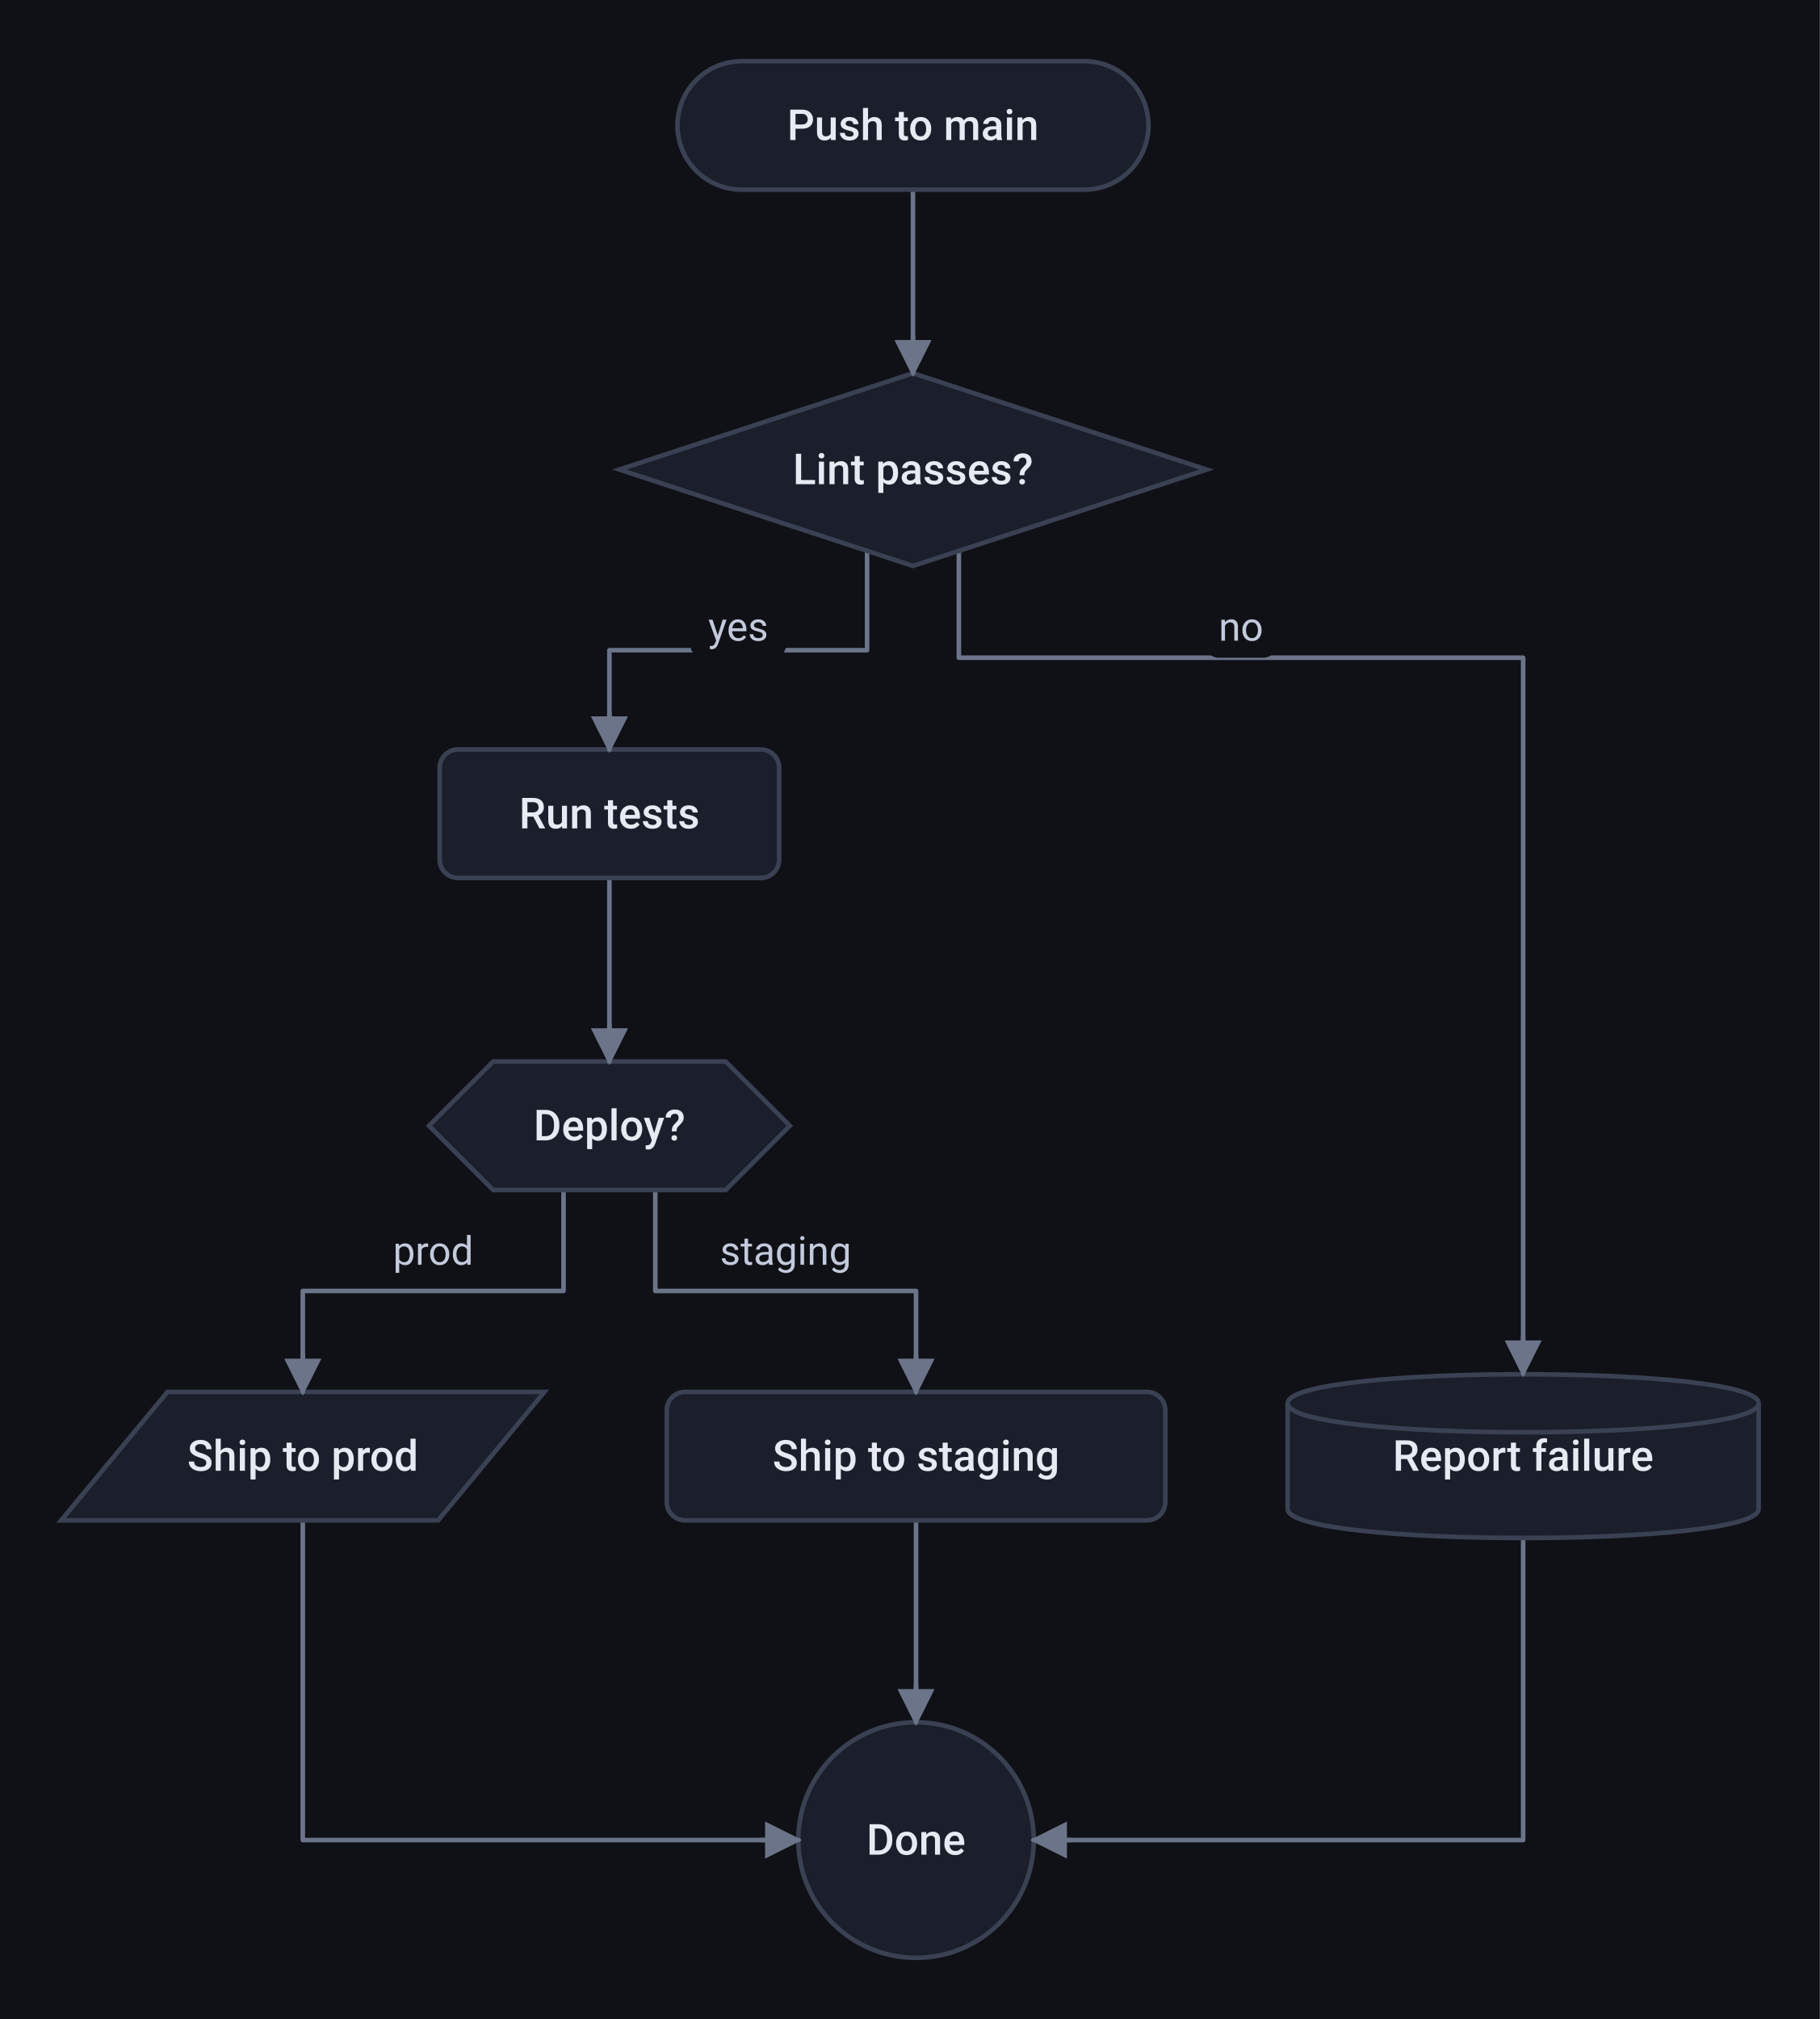
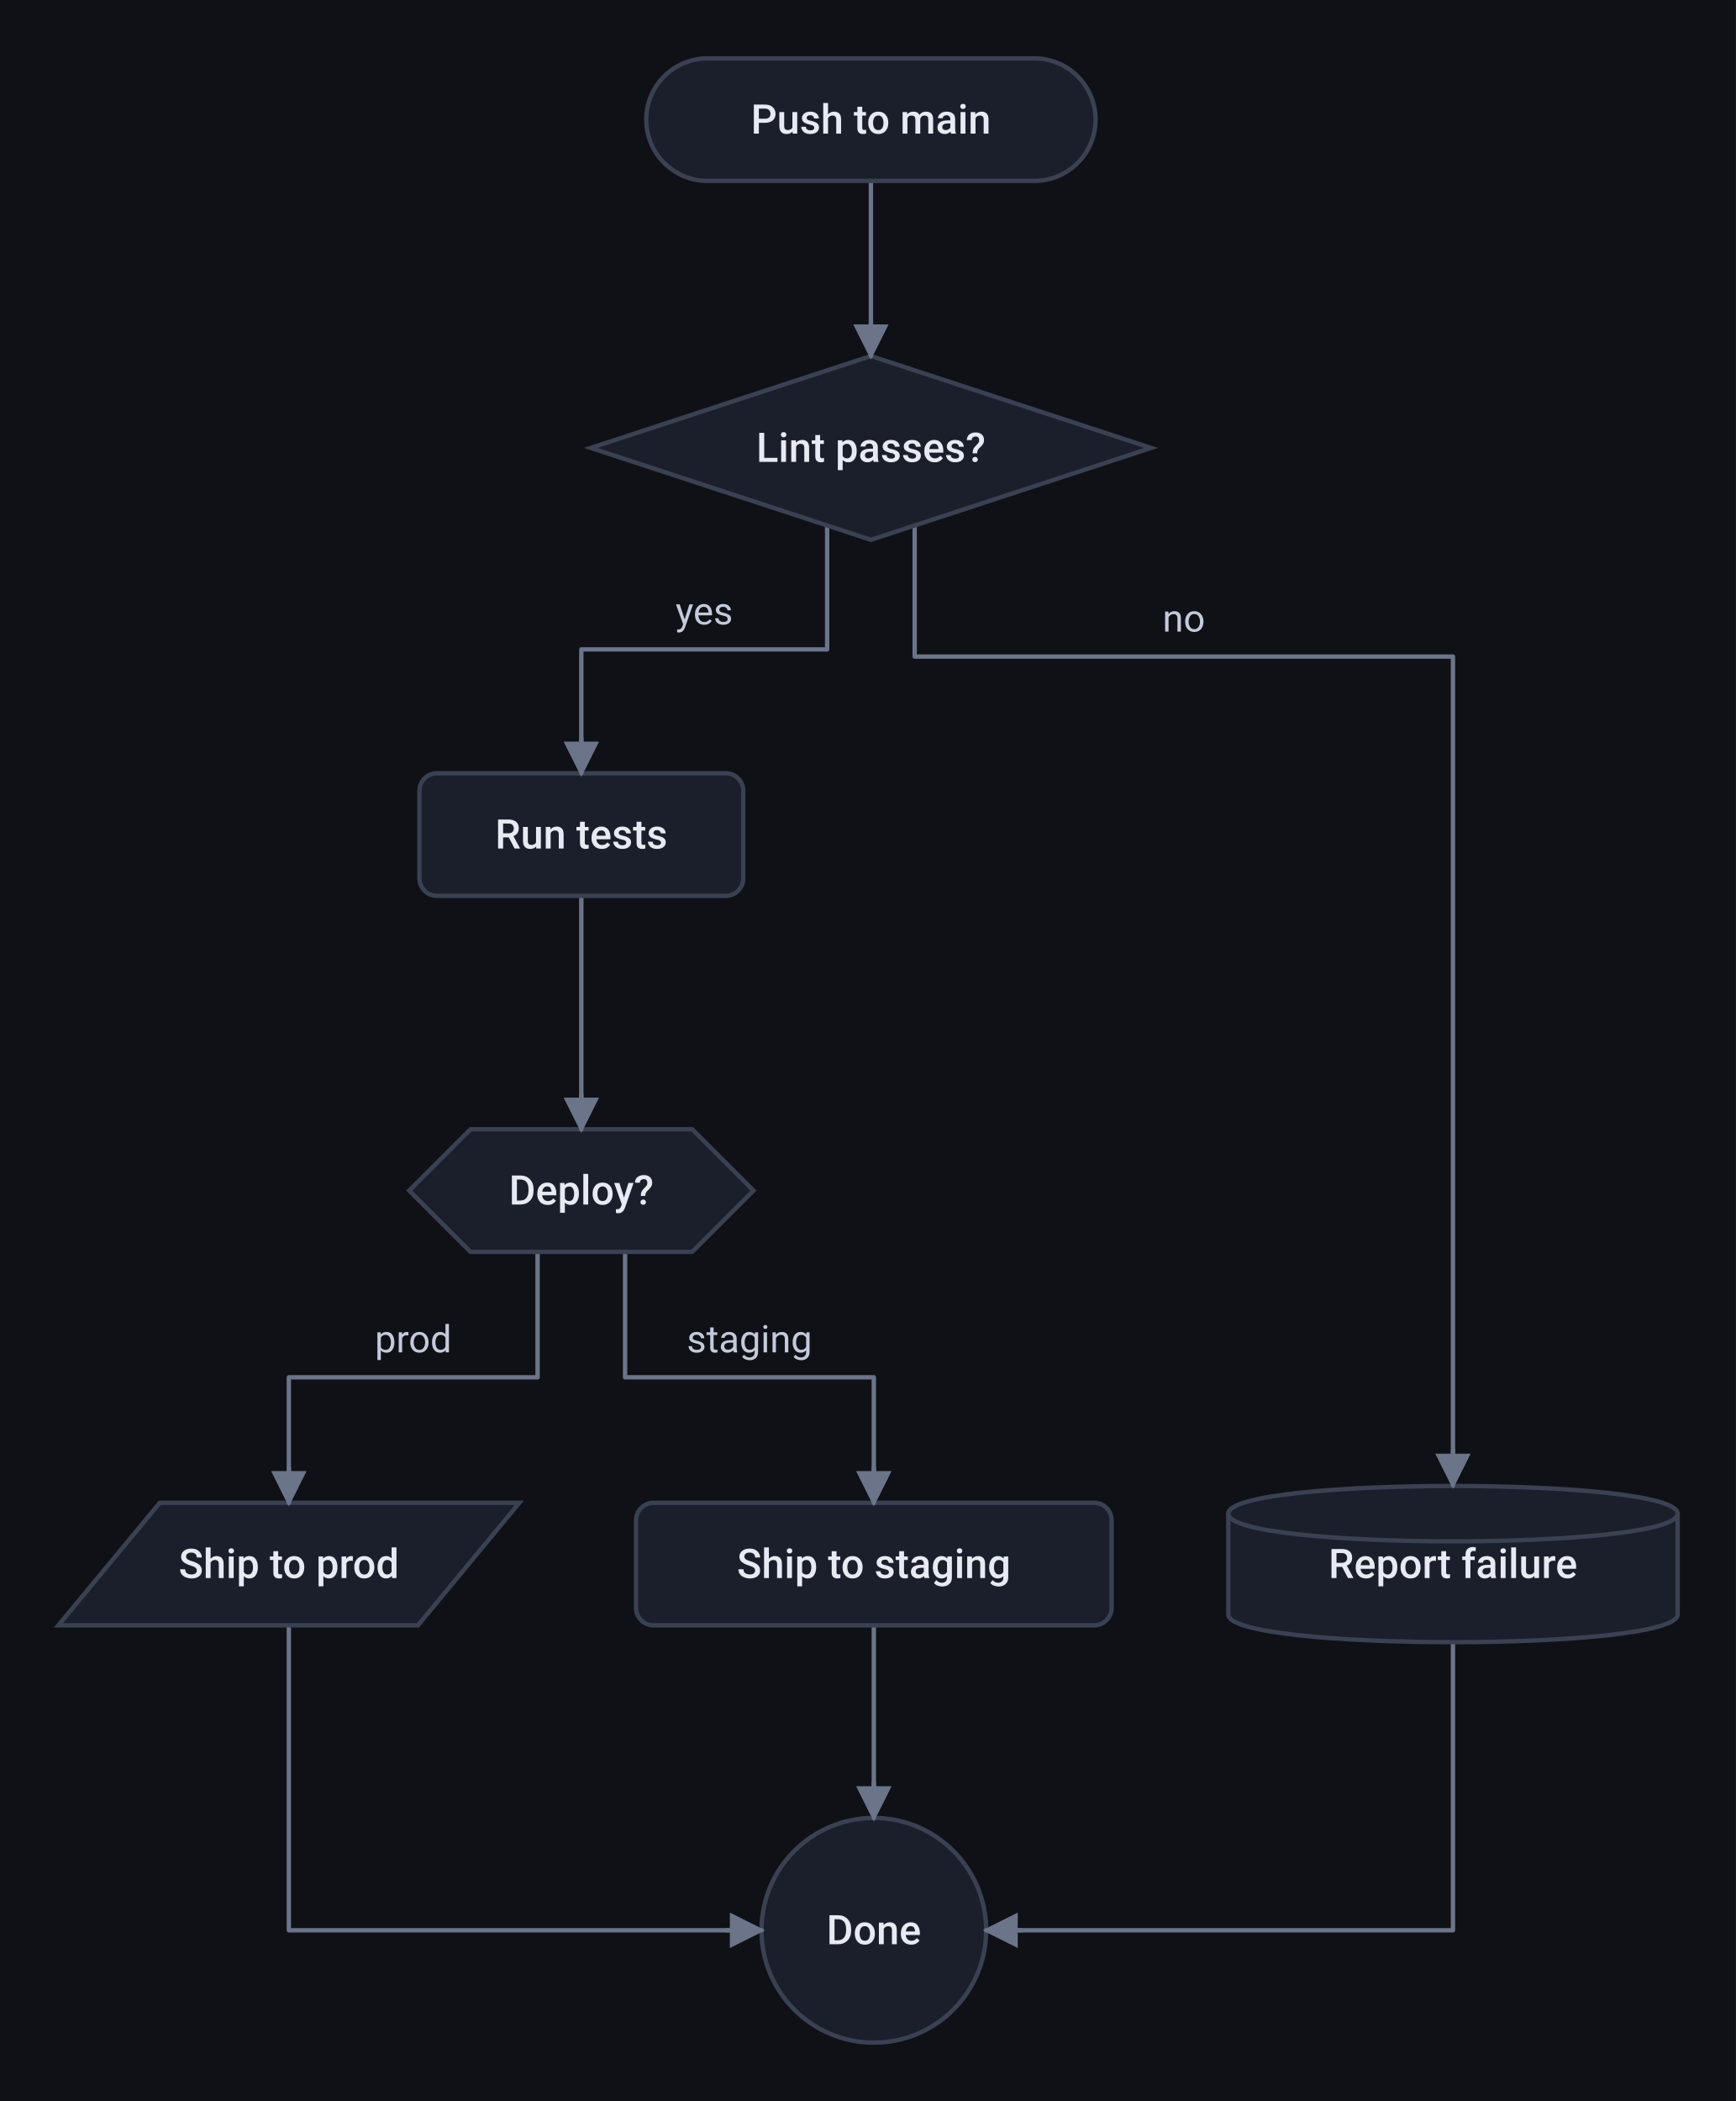
- <svg xmlns="http://www.w3.org/2000/svg" width="595" height="660" viewBox="-12 -12 595 660" font-family="system-ui, -apple-system, &quot;Segoe UI&quot;, Roboto, Helvetica, Arial, sans-serif">
+ <svg xmlns="http://www.w3.org/2000/svg" width="595" height="720" viewBox="-12 -12 595 720" font-family="system-ui, -apple-system, &quot;Segoe UI&quot;, Roboto, Helvetica, Arial, sans-serif">
  <defs>
    <marker id="vnm-arrow" viewBox="0 0 10 10" refX="9" refY="5" markerWidth="8" markerHeight="8" orient="auto">
      <path d="M0 0 L10 5 L0 10 z" fill="#6b7488" />
    </marker>
    <marker id="vnm-arrow-start" viewBox="0 0 10 10" refX="1" refY="5" markerWidth="8" markerHeight="8" orient="auto">
      <path d="M10 0 L0 5 L10 10 z" fill="#6b7488" />
    </marker>
  </defs>
-   <rect x="-12" y="-12" width="595" height="660" fill="#0f1117" />
+   <rect x="-12" y="-12" width="595" height="720" fill="#0f1117" />
  <path d="M 286.5 50 L 286.5 110" fill="none" stroke="#6b7488" stroke-width="1.5" stroke-linejoin="round" stroke-linecap="round" marker-end="url(#vnm-arrow)" />
-   <path d="M 271.5 168.08 L 271.5 200.54 L 187.25 200.54 L 187.25 233" fill="none" stroke="#6b7488" stroke-width="1.5" stroke-linejoin="round" stroke-linecap="round" marker-end="url(#vnm-arrow)" />
-   <path d="M 301.5 168.08 L 301.5 203 L 486 203 L 486 437" fill="none" stroke="#6b7488" stroke-width="1.5" stroke-linejoin="round" stroke-linecap="round" marker-end="url(#vnm-arrow)" />
-   <path d="M 187.25 275 L 187.25 335" fill="none" stroke="#6b7488" stroke-width="1.5" stroke-linejoin="round" stroke-linecap="round" marker-end="url(#vnm-arrow)" />
-   <path d="M 172.25 377 L 172.25 410 L 87 410 L 87 443" fill="none" stroke="#6b7488" stroke-width="1.5" stroke-linejoin="round" stroke-linecap="round" marker-end="url(#vnm-arrow)" />
-   <path d="M 202.25 377 L 202.25 410 L 287.5 410 L 287.5 443" fill="none" stroke="#6b7488" stroke-width="1.5" stroke-linejoin="round" stroke-linecap="round" marker-end="url(#vnm-arrow)" />
-   <path d="M 87 485 L 87 589.5 L 249 589.5" fill="none" stroke="#6b7488" stroke-width="1.5" stroke-linejoin="round" stroke-linecap="round" marker-end="url(#vnm-arrow)" />
-   <path d="M 287.5 485 L 287.5 551" fill="none" stroke="#6b7488" stroke-width="1.5" stroke-linejoin="round" stroke-linecap="round" marker-end="url(#vnm-arrow)" />
-   <path d="M 486 491 L 486 589.5 L 326 589.5" fill="none" stroke="#6b7488" stroke-width="1.5" stroke-linejoin="round" stroke-linecap="round" marker-end="url(#vnm-arrow)" />
-   <rect x="213.78" y="183" width="31.2" height="20" rx="4" fill="#0f1117" />
-   <text x="229.38" y="193" fill="#c3cadb" font-size="13" text-anchor="middle" dominant-baseline="central">yes</text>
-   <rect x="382.35" y="183" width="22.8" height="20" rx="4" fill="#0f1117" />
-   <text x="393.75" y="193" fill="#c3cadb" font-size="13" text-anchor="middle" dominant-baseline="central">no</text>
-   <rect x="109.83" y="387" width="39.6" height="20" rx="4" fill="#0f1117" />
-   <text x="129.63" y="397" fill="#c3cadb" font-size="13" text-anchor="middle" dominant-baseline="central">prod</text>
-   <rect x="212.48" y="387" width="64.8" height="20" rx="4" fill="#0f1117" />
-   <text x="244.88" y="397" fill="#c3cadb" font-size="13" text-anchor="middle" dominant-baseline="central">staging</text>
+   <path d="M 271.5 168.08 L 271.5 210.54 L 187.25 210.54 L 187.25 253" fill="none" stroke="#6b7488" stroke-width="1.5" stroke-linejoin="round" stroke-linecap="round" marker-end="url(#vnm-arrow)" />
+   <path d="M 301.5 168.08 L 301.5 213 L 486 213 L 486 497" fill="none" stroke="#6b7488" stroke-width="1.5" stroke-linejoin="round" stroke-linecap="round" marker-end="url(#vnm-arrow)" />
+   <path d="M 187.25 295 L 187.25 375" fill="none" stroke="#6b7488" stroke-width="1.5" stroke-linejoin="round" stroke-linecap="round" marker-end="url(#vnm-arrow)" />
+   <path d="M 172.25 417 L 172.25 460 L 87 460 L 87 503" fill="none" stroke="#6b7488" stroke-width="1.5" stroke-linejoin="round" stroke-linecap="round" marker-end="url(#vnm-arrow)" />
+   <path d="M 202.25 417 L 202.25 460 L 287.5 460 L 287.5 503" fill="none" stroke="#6b7488" stroke-width="1.5" stroke-linejoin="round" stroke-linecap="round" marker-end="url(#vnm-arrow)" />
+   <path d="M 87 545 L 87 649.5 L 249 649.5" fill="none" stroke="#6b7488" stroke-width="1.5" stroke-linejoin="round" stroke-linecap="round" marker-end="url(#vnm-arrow)" />
+   <path d="M 287.5 545 L 287.5 611" fill="none" stroke="#6b7488" stroke-width="1.5" stroke-linejoin="round" stroke-linecap="round" marker-end="url(#vnm-arrow)" />
+   <path d="M 486 551 L 486 649.5 L 326 649.5" fill="none" stroke="#6b7488" stroke-width="1.5" stroke-linejoin="round" stroke-linecap="round" marker-end="url(#vnm-arrow)" />
+   <rect x="213.78" y="187.54" width="31.2" height="20" rx="4" fill="#0f1117" />
+   <text x="229.38" y="197.54" fill="#c3cadb" font-size="13" text-anchor="middle" dominant-baseline="central">yes</text>
+   <rect x="382.35" y="190" width="22.8" height="20" rx="4" fill="#0f1117" />
+   <text x="393.75" y="200" fill="#c3cadb" font-size="13" text-anchor="middle" dominant-baseline="central">no</text>
+   <rect x="109.83" y="437" width="39.6" height="20" rx="4" fill="#0f1117" />
+   <text x="129.63" y="447" fill="#c3cadb" font-size="13" text-anchor="middle" dominant-baseline="central">prod</text>
+   <rect x="212.48" y="437" width="64.8" height="20" rx="4" fill="#0f1117" />
+   <text x="244.88" y="447" fill="#c3cadb" font-size="13" text-anchor="middle" dominant-baseline="central">staging</text>
  <g>
    <rect x="209.5" y="8" width="154" height="42" rx="21" fill="#1a1f2b" stroke="#3a4152" stroke-width="1.5" />
    <text x="286.5" y="29" fill="#e7eaf2" font-size="14" font-weight="500" text-anchor="middle" dominant-baseline="central">Push to main</text>
  </g>
  <g>
    <polygon points="286.5,110 382.5,141.5 286.5,173 190.5,141.5" fill="#1a1f2b" stroke="#3a4152" stroke-width="1.5" />
    <text x="286.5" y="141.5" fill="#e7eaf2" font-size="14" font-weight="500" text-anchor="middle" dominant-baseline="central">Lint passes?</text>
  </g>
  <g>
-     <rect x="131.75" y="233" width="111" height="42" rx="6" fill="#1a1f2b" stroke="#3a4152" stroke-width="1.5" />
-     <text x="187.25" y="254" fill="#e7eaf2" font-size="14" font-weight="500" text-anchor="middle" dominant-baseline="central">Run tests</text>
+     <rect x="131.75" y="253" width="111" height="42" rx="6" fill="#1a1f2b" stroke="#3a4152" stroke-width="1.5" />
+     <text x="187.25" y="274" fill="#e7eaf2" font-size="14" font-weight="500" text-anchor="middle" dominant-baseline="central">Run tests</text>
  </g>
  <g>
-     <path d="M 409 446.72 C 409 434.08 563 434.08 563 446.72 L 563 481.28 C 563 493.92 409 493.92 409 481.28 Z" fill="#1a1f2b" stroke="#3a4152" stroke-width="1.5" />
-     <path d="M 409 446.72 C 409 459.36 563 459.36 563 446.72" fill="none" stroke="#3a4152" stroke-width="1.5" />
-     <text x="486" y="464" fill="#e7eaf2" font-size="14" font-weight="500" text-anchor="middle" dominant-baseline="central">Report failure</text>
+     <path d="M 409 506.72 C 409 494.08 563 494.08 563 506.72 L 563 541.28 C 563 553.92 409 553.92 409 541.28 Z" fill="#1a1f2b" stroke="#3a4152" stroke-width="1.5" />
+     <path d="M 409 506.72 C 409 519.36 563 519.36 563 506.72" fill="none" stroke="#3a4152" stroke-width="1.5" />
+     <text x="486" y="524" fill="#e7eaf2" font-size="14" font-weight="500" text-anchor="middle" dominant-baseline="central">Report failure</text>
  </g>
  <g>
-     <polygon points="149.25,335 225.25,335 246.25,356 225.25,377 149.25,377 128.25,356" fill="#1a1f2b" stroke="#3a4152" stroke-width="1.5" />
-     <text x="187.25" y="356" fill="#e7eaf2" font-size="14" font-weight="500" text-anchor="middle" dominant-baseline="central">Deploy?</text>
+     <polygon points="149.25,375 225.25,375 246.25,396 225.25,417 149.25,417 128.25,396" fill="#1a1f2b" stroke="#3a4152" stroke-width="1.5" />
+     <text x="187.25" y="396" fill="#e7eaf2" font-size="14" font-weight="500" text-anchor="middle" dominant-baseline="central">Deploy?</text>
  </g>
  <g>
-     <polygon points="42.76,443 166,443 131.24,485 8,485" fill="#1a1f2b" stroke="#3a4152" stroke-width="1.5" />
-     <text x="87" y="464" fill="#e7eaf2" font-size="14" font-weight="500" text-anchor="middle" dominant-baseline="central">Ship to prod</text>
+     <polygon points="42.76,503 166,503 131.24,545 8,545" fill="#1a1f2b" stroke="#3a4152" stroke-width="1.5" />
+     <text x="87" y="524" fill="#e7eaf2" font-size="14" font-weight="500" text-anchor="middle" dominant-baseline="central">Ship to prod</text>
  </g>
  <g>
-     <rect x="206" y="443" width="163" height="42" rx="6" fill="#1a1f2b" stroke="#3a4152" stroke-width="1.5" />
-     <text x="287.5" y="464" fill="#e7eaf2" font-size="14" font-weight="500" text-anchor="middle" dominant-baseline="central">Ship to staging</text>
+     <rect x="206" y="503" width="163" height="42" rx="6" fill="#1a1f2b" stroke="#3a4152" stroke-width="1.5" />
+     <text x="287.5" y="524" fill="#e7eaf2" font-size="14" font-weight="500" text-anchor="middle" dominant-baseline="central">Ship to staging</text>
  </g>
  <g>
-     <ellipse cx="287.5" cy="589.5" rx="38.5" ry="38.5" fill="#1a1f2b" stroke="#3a4152" stroke-width="1.5" />
-     <text x="287.5" y="589.5" fill="#e7eaf2" font-size="14" font-weight="500" text-anchor="middle" dominant-baseline="central">Done</text>
+     <ellipse cx="287.5" cy="649.5" rx="38.5" ry="38.5" fill="#1a1f2b" stroke="#3a4152" stroke-width="1.5" />
+     <text x="287.5" y="649.5" fill="#e7eaf2" font-size="14" font-weight="500" text-anchor="middle" dominant-baseline="central">Done</text>
  </g>
  <path class="vnm-arrow-cap" d="M 286.5 98 L 286.5 110" fill="none" stroke="#6b7488" stroke-width="1.5" stroke-linecap="round" marker-end="url(#vnm-arrow)" />
-   <path class="vnm-arrow-cap" d="M 187.25 221 L 187.25 233" fill="none" stroke="#6b7488" stroke-width="1.5" stroke-linecap="round" marker-end="url(#vnm-arrow)" />
-   <path class="vnm-arrow-cap" d="M 486 425 L 486 437" fill="none" stroke="#6b7488" stroke-width="1.5" stroke-linecap="round" marker-end="url(#vnm-arrow)" />
-   <path class="vnm-arrow-cap" d="M 187.25 323 L 187.25 335" fill="none" stroke="#6b7488" stroke-width="1.5" stroke-linecap="round" marker-end="url(#vnm-arrow)" />
-   <path class="vnm-arrow-cap" d="M 87 431 L 87 443" fill="none" stroke="#6b7488" stroke-width="1.5" stroke-linecap="round" marker-end="url(#vnm-arrow)" />
-   <path class="vnm-arrow-cap" d="M 287.5 431 L 287.5 443" fill="none" stroke="#6b7488" stroke-width="1.5" stroke-linecap="round" marker-end="url(#vnm-arrow)" />
-   <path class="vnm-arrow-cap" d="M 237 589.5 L 249 589.5" fill="none" stroke="#6b7488" stroke-width="1.5" stroke-linecap="round" marker-end="url(#vnm-arrow)" />
-   <path class="vnm-arrow-cap" d="M 287.5 539 L 287.5 551" fill="none" stroke="#6b7488" stroke-width="1.5" stroke-linecap="round" marker-end="url(#vnm-arrow)" />
-   <path class="vnm-arrow-cap" d="M 338 589.5 L 326 589.5" fill="none" stroke="#6b7488" stroke-width="1.5" stroke-linecap="round" marker-end="url(#vnm-arrow)" />
+   <path class="vnm-arrow-cap" d="M 187.25 241 L 187.25 253" fill="none" stroke="#6b7488" stroke-width="1.5" stroke-linecap="round" marker-end="url(#vnm-arrow)" />
+   <path class="vnm-arrow-cap" d="M 486 485 L 486 497" fill="none" stroke="#6b7488" stroke-width="1.5" stroke-linecap="round" marker-end="url(#vnm-arrow)" />
+   <path class="vnm-arrow-cap" d="M 187.25 363 L 187.25 375" fill="none" stroke="#6b7488" stroke-width="1.5" stroke-linecap="round" marker-end="url(#vnm-arrow)" />
+   <path class="vnm-arrow-cap" d="M 87 491 L 87 503" fill="none" stroke="#6b7488" stroke-width="1.5" stroke-linecap="round" marker-end="url(#vnm-arrow)" />
+   <path class="vnm-arrow-cap" d="M 287.5 491 L 287.5 503" fill="none" stroke="#6b7488" stroke-width="1.5" stroke-linecap="round" marker-end="url(#vnm-arrow)" />
+   <path class="vnm-arrow-cap" d="M 237 649.5 L 249 649.5" fill="none" stroke="#6b7488" stroke-width="1.5" stroke-linecap="round" marker-end="url(#vnm-arrow)" />
+   <path class="vnm-arrow-cap" d="M 287.5 599 L 287.5 611" fill="none" stroke="#6b7488" stroke-width="1.5" stroke-linecap="round" marker-end="url(#vnm-arrow)" />
+   <path class="vnm-arrow-cap" d="M 338 649.5 L 326 649.5" fill="none" stroke="#6b7488" stroke-width="1.5" stroke-linecap="round" marker-end="url(#vnm-arrow)" />
</svg>
